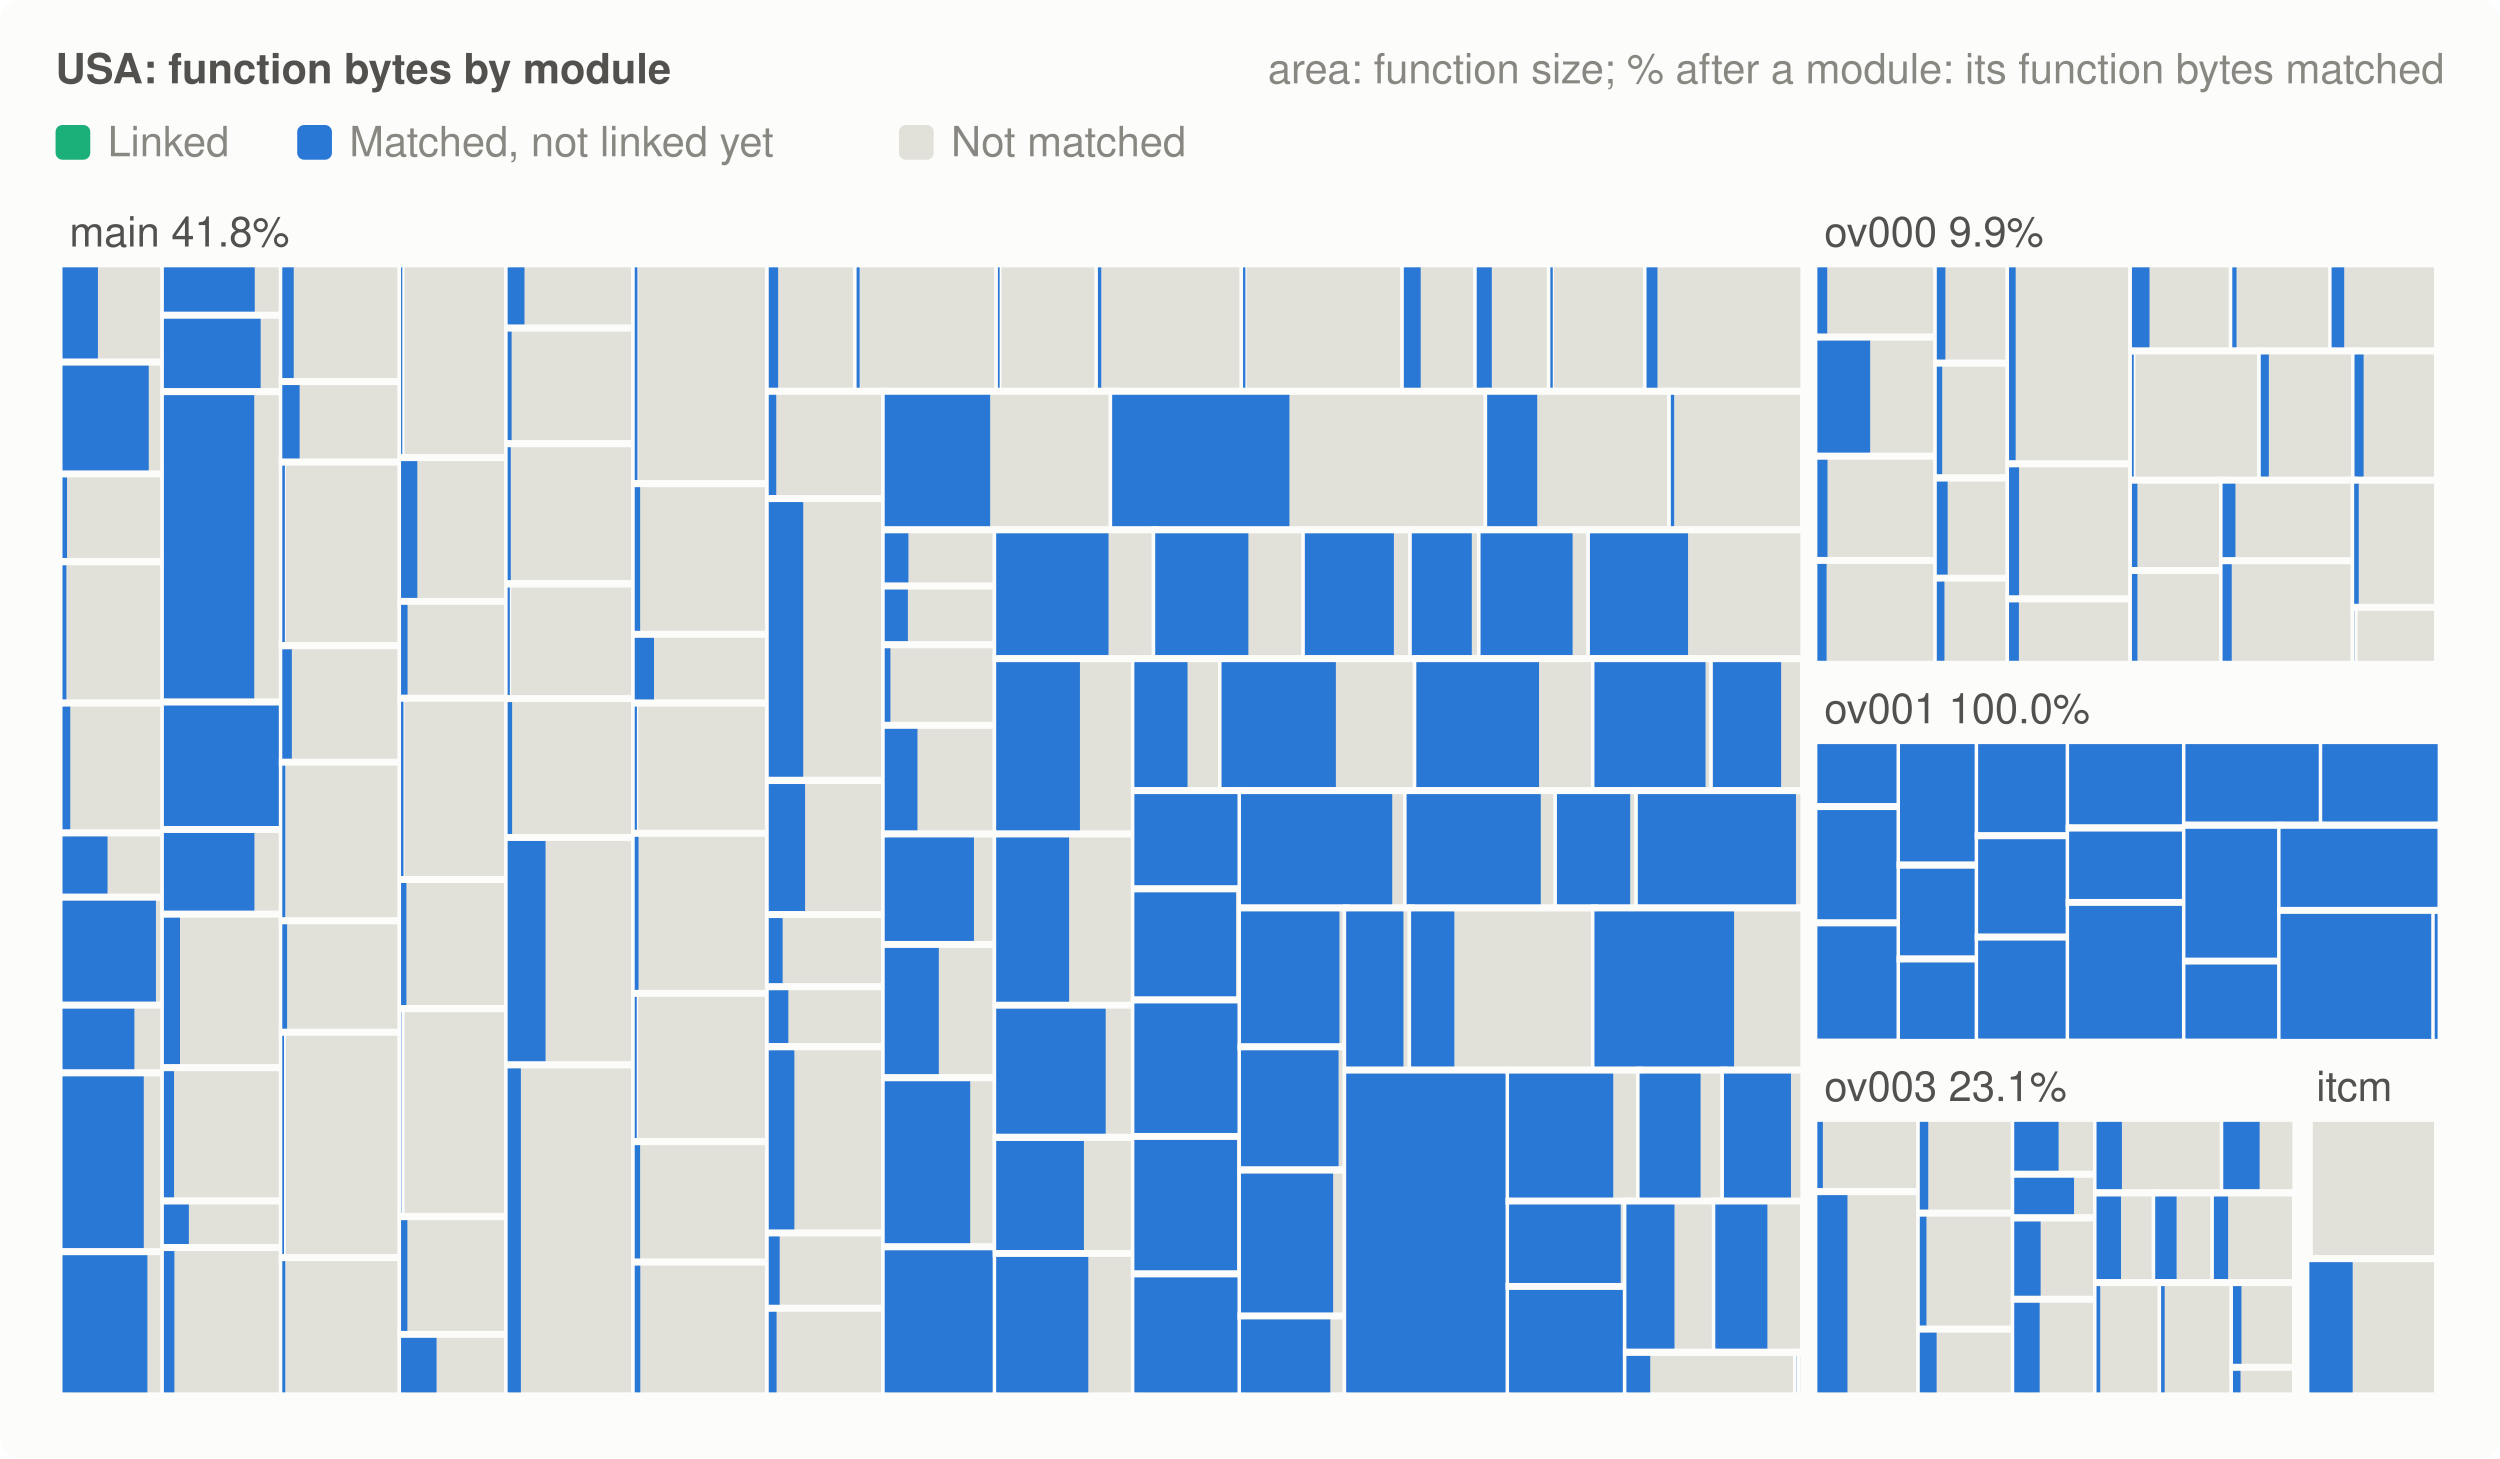
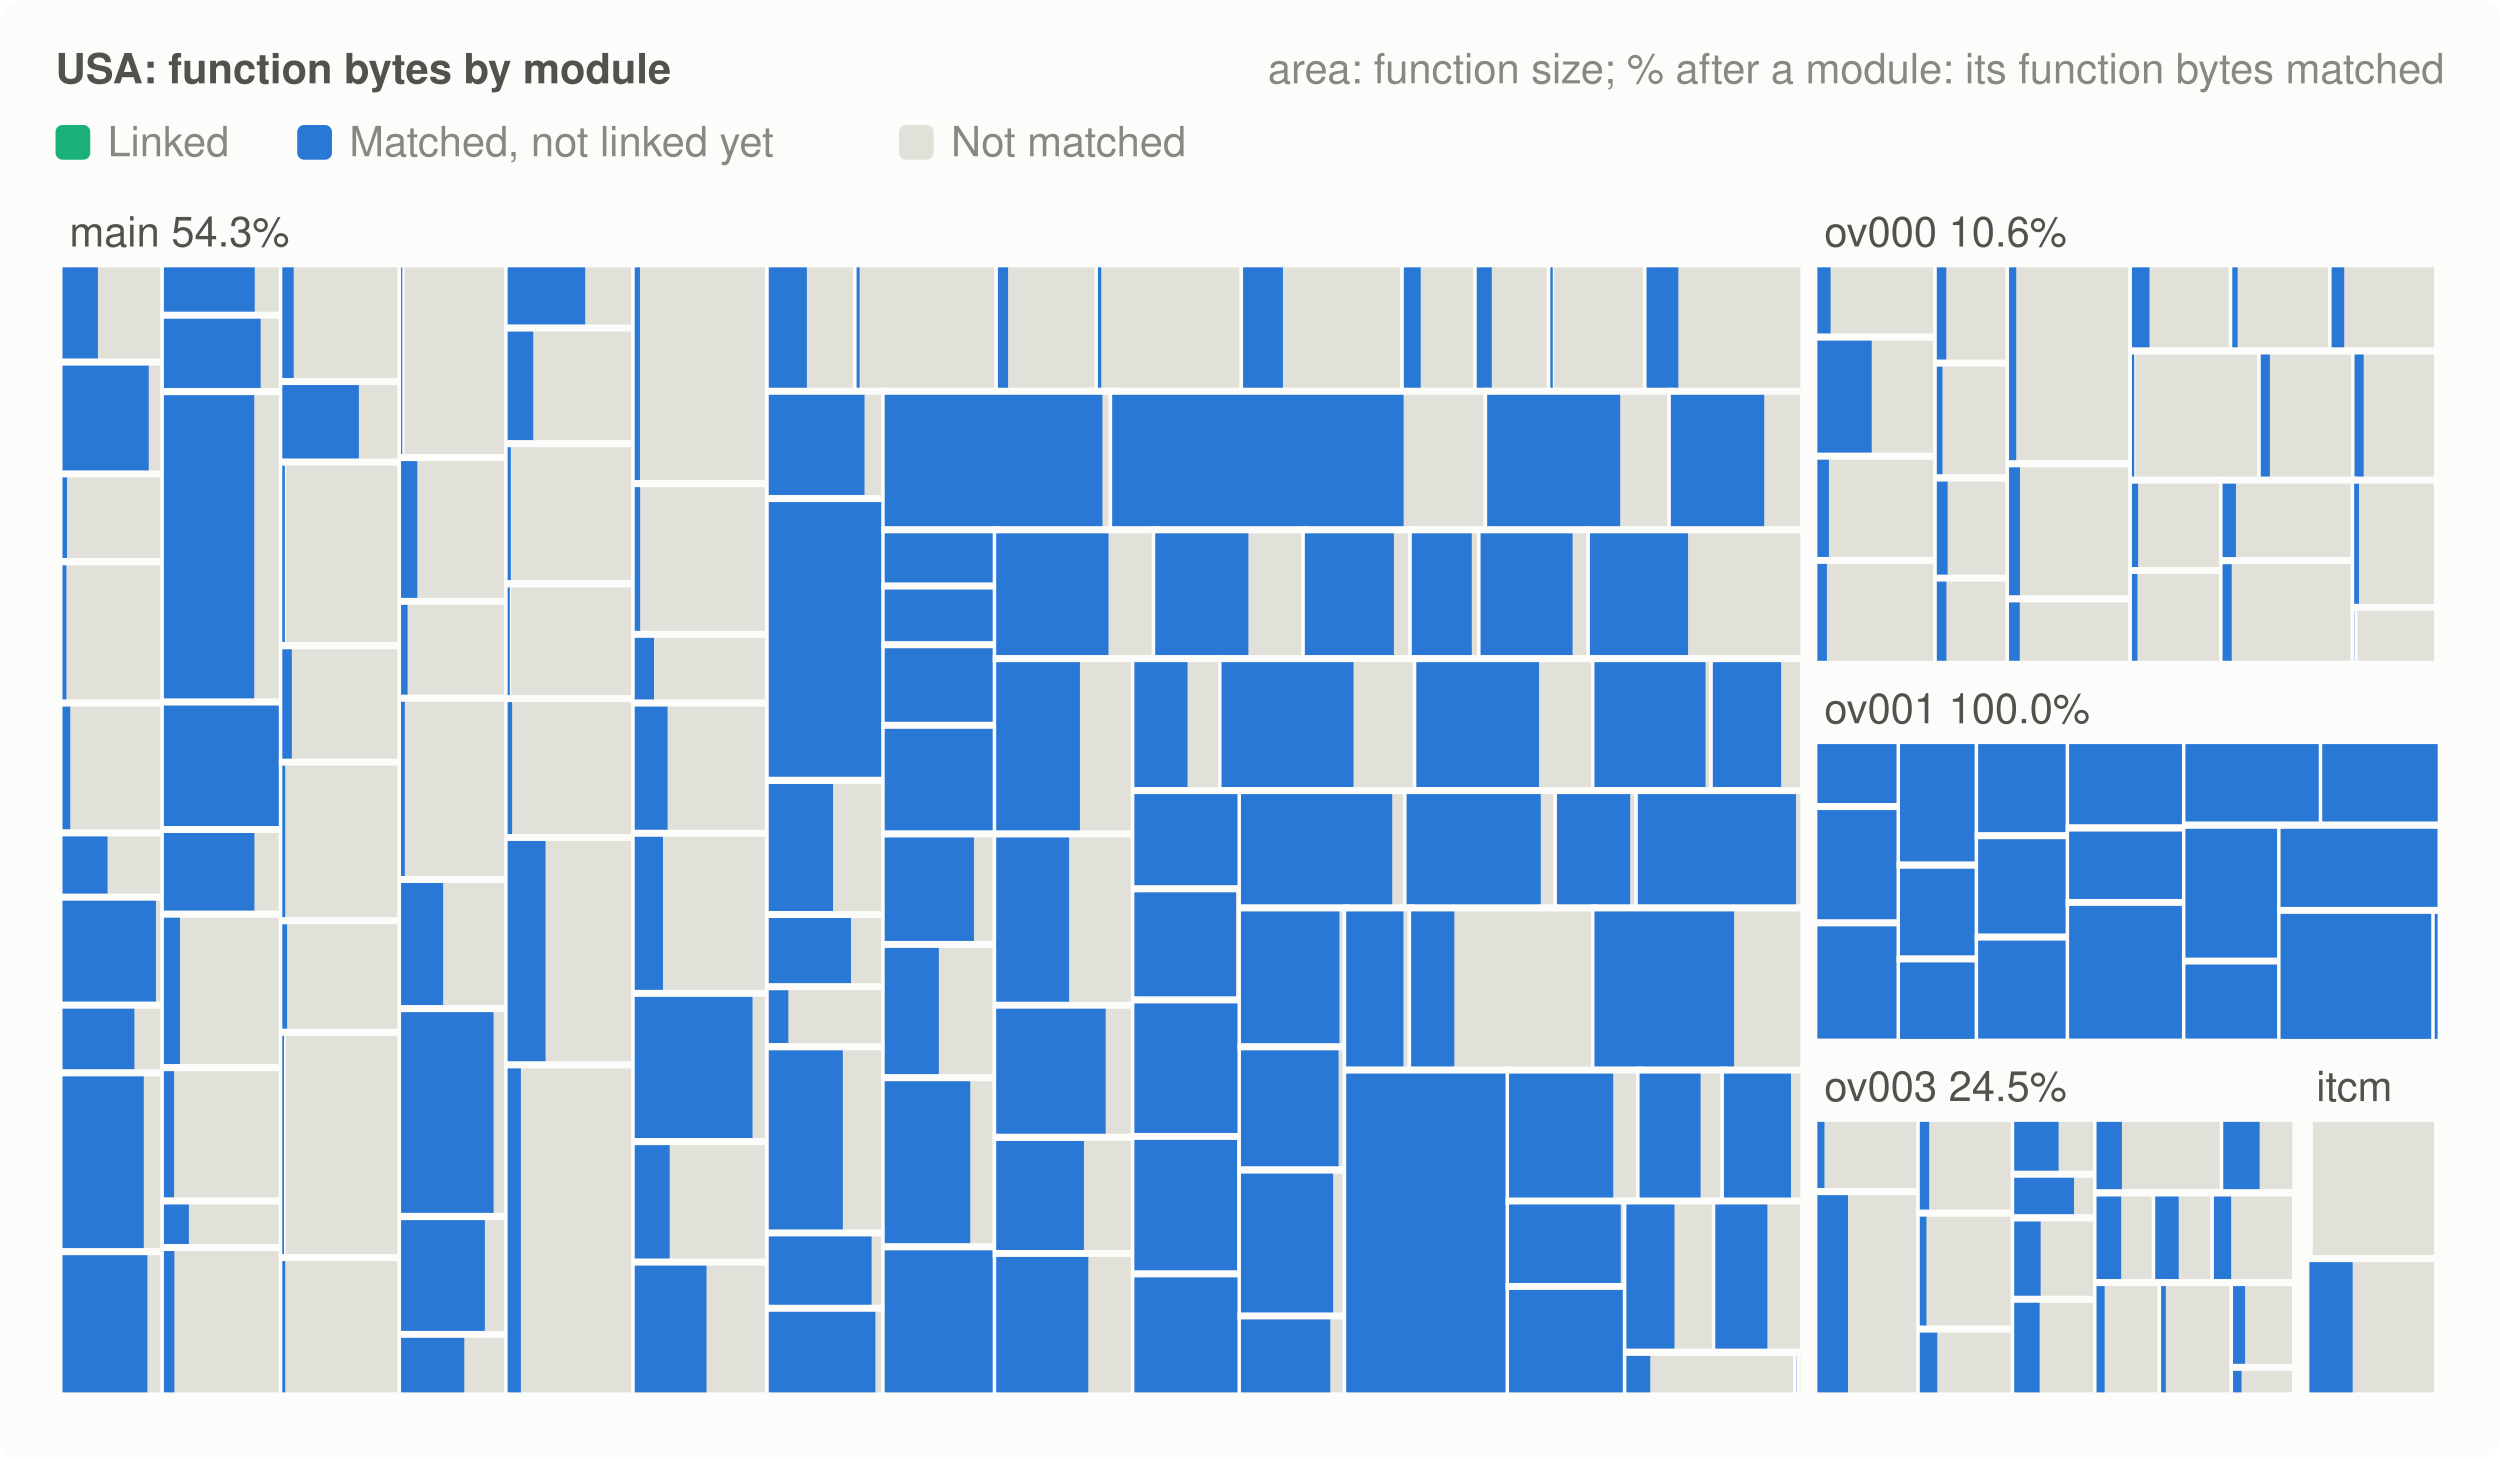
<svg xmlns="http://www.w3.org/2000/svg" viewBox="0 0 720 420" width="720" height="420" role="img" aria-label="Matched and linked code by module (USA)">
  <style>.bg{fill:#fcfcfb}.lbl{fill:#52514e}.muted{fill:#898781}.todo{fill:#e1e0d9}.gap{stroke:#fcfcfb}.matched{fill:#2a78d6}.linked{fill:#1baf7a}@media (prefers-color-scheme: dark){.bg{fill:#1a1a19}.lbl{fill:#c3c2b7}.muted{fill:#898781}.todo{fill:#2c2c2a}.gap{stroke:#1a1a19}.matched{fill:#3987e5}.linked{fill:#199e70}}text{font:12px -apple-system,BlinkMacSystemFont,'Segoe UI',Helvetica,Arial,sans-serif}.head{font-weight:600}</style>
  <rect class="bg" width="720" height="420" rx="6" />
  <text class="lbl head" x="16" y="24">USA: function bytes by module</text>
  <text class="muted" x="704" y="24" text-anchor="end">area: function size; % after a module: its function bytes matched</text>
  <rect class="linked" x="16" y="36" width="10" height="10" rx="2" />
  <text class="muted" x="31" y="45">Linked</text>
  <rect class="matched" x="85.6" y="36" width="10" height="10" rx="2" />
  <text class="muted" x="100.6" y="45">Matched, not linked yet</text>
  <rect class="todo" x="258.9" y="36" width="10" height="10" rx="2" />
  <text class="muted" x="273.9" y="45">Not matched</text>
  <rect class="todo gap" x="18.0" y="76.0" width="29.2" height="28.3" stroke-width="2" />
  <rect class="matched" x="18.0" y="77.0" width="10.20" height="26.3" />
  <rect class="todo gap" x="18.0" y="104.3" width="29.2" height="32.3" stroke-width="2" />
  <rect class="matched" x="18.0" y="105.3" width="24.84" height="30.3" />
  <rect class="todo gap" x="18.0" y="136.5" width="29.2" height="25.2" stroke-width="2" />
  <rect class="matched" x="18.0" y="137.5" width="1.30" height="23.2" />
  <rect class="todo gap" x="18.0" y="161.8" width="29.2" height="40.7" stroke-width="2" />
  <rect class="matched" x="18.0" y="162.8" width="1.12" height="38.7" />
  <rect class="todo gap" x="18.0" y="202.5" width="29.2" height="37.4" stroke-width="2" />
  <rect class="matched" x="18.0" y="203.5" width="2.23" height="35.4" />
  <rect class="todo gap" x="18.0" y="239.9" width="29.2" height="18.5" stroke-width="2" />
  <rect class="matched" x="18.0" y="240.9" width="12.97" height="16.5" />
  <rect class="todo gap" x="18.0" y="258.4" width="29.2" height="31.1" stroke-width="2" />
  <rect class="matched" x="18.0" y="259.4" width="26.91" height="29.1" />
  <rect class="todo gap" x="18.0" y="289.5" width="29.2" height="19.5" stroke-width="2" />
  <rect class="matched" x="18.0" y="290.5" width="20.70" height="17.5" />
  <rect class="todo gap" x="18.0" y="309.0" width="29.2" height="51.5" stroke-width="2" />
  <rect class="matched" x="18.0" y="310.0" width="23.41" height="49.5" />
  <rect class="todo gap" x="18.0" y="360.5" width="29.2" height="41.5" stroke-width="2" />
  <rect class="matched" x="18.0" y="361.5" width="24.45" height="39.5" />
  <rect class="todo gap" x="47.2" y="76.0" width="34.1" height="14.8" stroke-width="2" />
  <rect class="matched" x="47.2" y="77.0" width="26.17" height="12.8" />
  <rect class="todo gap" x="47.2" y="90.8" width="34.1" height="22.0" stroke-width="2" />
  <rect class="matched" x="47.2" y="91.8" width="27.87" height="20.0" />
  <rect class="todo gap" x="47.2" y="112.8" width="34.1" height="89.4" stroke-width="2" />
  <rect class="matched" x="47.2" y="113.8" width="26.02" height="87.4" />
  <rect class="todo gap" x="47.2" y="202.2" width="34.1" height="36.7" stroke-width="2" />
  <rect class="matched" x="47.2" y="203.2" width="33.57" height="34.7" />
  <rect class="todo gap" x="47.2" y="238.9" width="34.1" height="24.4" stroke-width="2" />
  <rect class="matched" x="47.2" y="239.9" width="26.07" height="22.4" />
  <rect class="todo gap" x="47.2" y="263.3" width="34.1" height="44.2" stroke-width="2" />
  <rect class="matched" x="47.2" y="264.3" width="4.64" height="42.2" />
  <rect class="todo gap" x="47.2" y="307.5" width="34.1" height="38.4" stroke-width="2" />
  <rect class="matched" x="47.2" y="308.5" width="2.93" height="36.4" />
  <rect class="todo gap" x="47.2" y="345.9" width="34.1" height="13.4" stroke-width="2" />
  <rect class="matched" x="47.2" y="346.9" width="7.19" height="11.4" />
  <rect class="todo gap" x="47.2" y="359.3" width="34.1" height="42.7" stroke-width="2" />
  <rect class="matched" x="47.2" y="360.3" width="3.02" height="40.7" />
  <rect class="todo gap" x="81.3" y="76.0" width="34.2" height="33.9" stroke-width="2" />
  <rect class="matched" x="81.3" y="77.0" width="3.29" height="31.9" />
  <rect class="todo gap" x="81.3" y="109.9" width="34.2" height="23.2" stroke-width="2" />
-   <rect class="matched" x="81.3" y="110.9" width="4.99" height="21.2" />
+   <rect class="matched" x="81.3" y="110.9" width="22.06" height="21.2" />
  <rect class="todo gap" x="81.3" y="133.1" width="34.2" height="52.8" stroke-width="2" />
  <rect class="matched" x="81.3" y="134.1" width="0.75" height="50.8" />
  <rect class="todo gap" x="81.3" y="186.0" width="34.2" height="33.6" stroke-width="2" />
  <rect class="matched" x="81.3" y="187.0" width="2.75" height="31.6" />
  <rect class="todo gap" x="81.3" y="219.5" width="34.2" height="45.7" stroke-width="2" />
  <rect class="matched" x="81.3" y="220.5" width="0.88" height="43.7" />
  <rect class="todo gap" x="81.3" y="265.2" width="34.2" height="32.1" stroke-width="2" />
  <rect class="matched" x="81.3" y="266.2" width="1.38" height="30.1" />
  <rect class="todo gap" x="81.3" y="297.3" width="34.2" height="64.9" stroke-width="2" />
  <rect class="matched" x="81.3" y="298.3" width="0.50" height="62.9" />
  <rect class="todo gap" x="81.3" y="362.2" width="34.2" height="39.8" stroke-width="2" />
  <rect class="matched" x="81.3" y="363.2" width="0.88" height="37.8" />
  <rect class="todo gap" x="115.5" y="76.0" width="30.7" height="55.8" stroke-width="2" />
  <rect class="matched" x="115.5" y="77.0" width="0.36" height="53.8" />
  <rect class="todo gap" x="115.5" y="131.8" width="30.7" height="41.5" stroke-width="2" />
  <rect class="matched" x="115.5" y="132.8" width="4.69" height="39.5" />
  <rect class="todo gap" x="115.5" y="173.2" width="30.7" height="27.9" stroke-width="2" />
  <rect class="matched" x="115.5" y="174.2" width="1.88" height="25.9" />
  <rect class="todo gap" x="115.5" y="201.1" width="30.7" height="52.2" stroke-width="2" />
-   <rect class="matched" x="115.5" y="202.1" width="0.70" height="50.2" />
+   <rect class="matched" x="115.5" y="202.1" width="1.09" height="50.2" />
  <rect class="todo gap" x="115.5" y="253.3" width="30.7" height="37.2" stroke-width="2" />
-   <rect class="matched" x="115.5" y="254.3" width="1.55" height="35.2" />
+   <rect class="matched" x="115.5" y="254.3" width="12.12" height="35.2" />
  <rect class="todo gap" x="115.5" y="290.5" width="30.7" height="59.8" stroke-width="2" />
-   <rect class="matched" x="115.5" y="291.5" width="0.11" height="57.8" />
+   <rect class="matched" x="115.5" y="291.5" width="26.65" height="57.8" />
  <rect class="todo gap" x="115.5" y="350.4" width="30.7" height="34.0" stroke-width="2" />
-   <rect class="matched" x="115.5" y="351.4" width="1.83" height="32.0" />
+   <rect class="matched" x="115.5" y="351.4" width="24.15" height="32.0" />
  <rect class="todo gap" x="115.5" y="384.3" width="30.7" height="17.7" stroke-width="2" />
-   <rect class="matched" x="115.5" y="385.3" width="10.23" height="15.7" />
+   <rect class="matched" x="115.5" y="385.3" width="18.21" height="15.7" />
  <rect class="todo gap" x="146.2" y="76.0" width="36.6" height="18.5" stroke-width="2" />
-   <rect class="matched" x="146.2" y="77.0" width="4.85" height="16.5" />
+   <rect class="matched" x="146.2" y="77.0" width="22.33" height="16.5" />
  <rect class="todo gap" x="146.2" y="94.5" width="36.6" height="33.3" stroke-width="2" />
-   <rect class="matched" x="146.2" y="95.5" width="1.15" height="31.3" />
+   <rect class="matched" x="146.2" y="95.5" width="7.37" height="31.3" />
  <rect class="todo gap" x="146.2" y="127.8" width="36.6" height="40.3" stroke-width="2" />
  <rect class="matched" x="146.2" y="128.8" width="0.92" height="38.3" />
  <rect class="todo gap" x="146.2" y="168.2" width="36.6" height="33.0" stroke-width="2" />
  <rect class="matched" x="146.2" y="169.2" width="0.63" height="31.0" />
  <rect class="todo gap" x="146.2" y="201.2" width="36.6" height="40.0" stroke-width="2" />
  <rect class="matched" x="146.2" y="202.2" width="1.29" height="38.0" />
  <rect class="todo gap" x="146.2" y="241.2" width="36.6" height="65.5" stroke-width="2" />
  <rect class="matched" x="146.2" y="242.2" width="10.92" height="63.5" />
  <rect class="todo gap" x="146.2" y="306.7" width="36.6" height="95.3" stroke-width="2" />
  <rect class="matched" x="146.2" y="307.7" width="3.81" height="93.3" />
  <rect class="todo gap" x="182.8" y="76.0" width="38.5" height="63.3" stroke-width="2" />
-   <rect class="matched" x="182.8" y="77.0" width="0.78" height="61.3" />
+   <rect class="matched" x="182.8" y="77.0" width="1.51" height="61.3" />
  <rect class="todo gap" x="182.8" y="139.3" width="38.5" height="43.4" stroke-width="2" />
  <rect class="matched" x="182.8" y="140.3" width="1.56" height="41.4" />
  <rect class="todo gap" x="182.8" y="182.7" width="38.5" height="19.8" stroke-width="2" />
  <rect class="matched" x="182.8" y="183.7" width="5.55" height="17.8" />
  <rect class="todo gap" x="182.8" y="202.5" width="38.5" height="37.5" stroke-width="2" />
-   <rect class="matched" x="182.8" y="203.5" width="0.63" height="35.5" />
+   <rect class="matched" x="182.8" y="203.5" width="9.46" height="35.5" />
  <rect class="todo gap" x="182.8" y="240.0" width="38.5" height="46.1" stroke-width="2" />
-   <rect class="matched" x="182.8" y="241.0" width="1.10" height="44.1" />
+   <rect class="matched" x="182.8" y="241.0" width="8.14" height="44.1" />
  <rect class="todo gap" x="182.8" y="286.1" width="38.5" height="42.7" stroke-width="2" />
-   <rect class="matched" x="182.8" y="287.1" width="0.58" height="40.7" />
+   <rect class="matched" x="182.8" y="287.1" width="33.92" height="40.7" />
  <rect class="todo gap" x="182.8" y="328.8" width="38.5" height="34.7" stroke-width="2" />
-   <rect class="matched" x="182.8" y="329.8" width="1.55" height="32.7" />
+   <rect class="matched" x="182.8" y="329.8" width="10.07" height="32.7" />
  <rect class="todo gap" x="182.8" y="363.5" width="38.5" height="38.5" stroke-width="2" />
-   <rect class="matched" x="182.8" y="364.5" width="1.60" height="36.5" />
+   <rect class="matched" x="182.8" y="364.5" width="20.67" height="36.5" />
  <rect class="todo gap" x="221.4" y="76.0" width="25.3" height="36.7" stroke-width="2" />
-   <rect class="matched" x="221.4" y="77.0" width="2.70" height="34.7" />
+   <rect class="matched" x="221.4" y="77.0" width="10.98" height="34.7" />
  <rect class="todo gap" x="246.7" y="76.0" width="40.7" height="36.7" stroke-width="2" />
  <rect class="matched" x="246.7" y="77.0" width="0.89" height="34.7" />
  <rect class="todo gap" x="287.4" y="76.0" width="28.9" height="36.7" stroke-width="2" />
-   <rect class="matched" x="287.4" y="77.0" width="0.50" height="34.7" />
+   <rect class="matched" x="287.4" y="77.0" width="2.93" height="34.7" />
  <rect class="todo gap" x="316.2" y="76.0" width="41.8" height="36.7" stroke-width="2" />
  <rect class="matched" x="316.2" y="77.0" width="0.98" height="34.7" />
  <rect class="todo gap" x="358.0" y="76.0" width="46.3" height="36.7" stroke-width="2" />
-   <rect class="matched" x="358.0" y="77.0" width="0.67" height="34.7" />
+   <rect class="matched" x="358.0" y="77.0" width="11.49" height="34.7" />
  <rect class="todo gap" x="404.3" y="76.0" width="21.0" height="36.7" stroke-width="2" />
  <rect class="matched" x="404.3" y="77.0" width="4.86" height="34.7" />
  <rect class="todo gap" x="425.3" y="76.0" width="21.2" height="36.7" stroke-width="2" />
  <rect class="matched" x="425.3" y="77.0" width="4.34" height="34.7" />
  <rect class="todo gap" x="446.5" y="76.0" width="27.7" height="36.7" stroke-width="2" />
  <rect class="matched" x="446.5" y="77.0" width="0.70" height="34.7" />
  <rect class="todo gap" x="474.2" y="76.0" width="45.3" height="36.7" stroke-width="2" />
-   <rect class="matched" x="474.2" y="77.0" width="3.15" height="34.7" />
+   <rect class="matched" x="474.2" y="77.0" width="9.16" height="34.7" />
  <rect class="todo gap" x="221.4" y="112.7" width="33.4" height="30.9" stroke-width="2" />
-   <rect class="matched" x="221.4" y="113.7" width="2.16" height="28.9" />
+   <rect class="matched" x="221.4" y="113.7" width="27.58" height="28.9" />
  <rect class="todo gap" x="221.4" y="143.6" width="33.4" height="81.1" stroke-width="2" />
-   <rect class="matched" x="221.4" y="144.6" width="9.93" height="79.1" />
+   <rect class="matched" x="221.4" y="144.6" width="33.43" height="79.1" />
  <rect class="todo gap" x="221.4" y="224.8" width="33.4" height="38.6" stroke-width="2" />
-   <rect class="matched" x="221.4" y="225.8" width="10.46" height="36.6" />
+   <rect class="matched" x="221.4" y="225.8" width="18.51" height="36.6" />
  <rect class="todo gap" x="221.4" y="263.4" width="33.4" height="20.8" stroke-width="2" />
-   <rect class="matched" x="221.4" y="264.4" width="4.00" height="18.8" />
+   <rect class="matched" x="221.4" y="264.4" width="23.68" height="18.8" />
  <rect class="todo gap" x="221.4" y="284.2" width="33.4" height="17.2" stroke-width="2" />
  <rect class="matched" x="221.4" y="285.2" width="5.64" height="15.2" />
  <rect class="todo gap" x="221.4" y="301.5" width="33.4" height="53.7" stroke-width="2" />
-   <rect class="matched" x="221.4" y="302.5" width="7.38" height="51.7" />
+   <rect class="matched" x="221.4" y="302.5" width="21.34" height="51.7" />
  <rect class="todo gap" x="221.4" y="355.1" width="33.4" height="21.7" stroke-width="2" />
-   <rect class="matched" x="221.4" y="356.1" width="3.15" height="19.7" />
+   <rect class="matched" x="221.4" y="356.1" width="29.62" height="19.7" />
  <rect class="todo gap" x="221.4" y="376.8" width="33.4" height="25.2" stroke-width="2" />
-   <rect class="matched" x="221.4" y="377.8" width="2.26" height="23.2" />
+   <rect class="matched" x="221.4" y="377.8" width="30.72" height="23.2" />
  <rect class="todo gap" x="254.8" y="112.7" width="65.5" height="39.9" stroke-width="2" />
-   <rect class="matched" x="254.8" y="113.7" width="30.36" height="37.9" />
+   <rect class="matched" x="254.8" y="113.7" width="62.71" height="37.9" />
  <rect class="todo gap" x="320.3" y="112.7" width="108.0" height="39.9" stroke-width="2" />
-   <rect class="matched" x="320.3" y="113.7" width="51.06" height="37.9" />
+   <rect class="matched" x="320.3" y="113.7" width="83.94" height="37.9" />
  <rect class="todo gap" x="428.3" y="112.7" width="52.9" height="39.9" stroke-width="2" />
-   <rect class="matched" x="428.3" y="113.7" width="14.42" height="37.9" />
+   <rect class="matched" x="428.3" y="113.7" width="38.31" height="37.9" />
  <rect class="todo gap" x="481.2" y="112.7" width="38.2" height="39.9" stroke-width="2" />
-   <rect class="matched" x="481.2" y="113.7" width="0.97" height="37.9" />
+   <rect class="matched" x="481.2" y="113.7" width="26.89" height="37.9" />
  <rect class="todo gap" x="254.8" y="152.6" width="32.1" height="16.2" stroke-width="2" />
-   <rect class="matched" x="254.8" y="153.6" width="6.82" height="14.2" />
+   <rect class="matched" x="254.8" y="153.6" width="32.14" height="14.2" />
  <rect class="todo gap" x="254.8" y="168.8" width="32.1" height="16.9" stroke-width="2" />
-   <rect class="matched" x="254.8" y="169.8" width="6.67" height="14.9" />
+   <rect class="matched" x="254.8" y="169.8" width="32.14" height="14.9" />
  <rect class="todo gap" x="254.8" y="185.7" width="32.1" height="23.2" stroke-width="2" />
-   <rect class="matched" x="254.8" y="186.7" width="1.64" height="21.2" />
+   <rect class="matched" x="254.8" y="186.7" width="32.14" height="21.2" />
  <rect class="todo gap" x="254.8" y="208.9" width="32.1" height="31.3" stroke-width="2" />
-   <rect class="matched" x="254.8" y="209.9" width="9.43" height="29.3" />
+   <rect class="matched" x="254.8" y="209.9" width="32.14" height="29.3" />
  <rect class="todo gap" x="254.8" y="240.2" width="32.1" height="31.8" stroke-width="2" />
  <rect class="matched" x="254.8" y="241.2" width="25.70" height="29.8" />
  <rect class="todo gap" x="254.8" y="272.0" width="32.1" height="38.4" stroke-width="2" />
  <rect class="matched" x="254.8" y="273.0" width="15.58" height="36.4" />
  <rect class="todo gap" x="254.8" y="310.4" width="32.1" height="48.7" stroke-width="2" />
  <rect class="matched" x="254.8" y="311.4" width="24.62" height="46.7" />
  <rect class="todo gap" x="254.8" y="359.1" width="32.1" height="42.9" stroke-width="2" />
  <rect class="matched" x="254.8" y="360.1" width="31.23" height="40.9" />
  <rect class="todo gap" x="286.9" y="152.6" width="45.8" height="37.1" stroke-width="2" />
  <rect class="matched" x="286.9" y="153.6" width="32.35" height="35.1" />
  <rect class="todo gap" x="332.7" y="152.6" width="43.1" height="37.1" stroke-width="2" />
  <rect class="matched" x="332.7" y="153.6" width="26.83" height="35.1" />
  <rect class="todo gap" x="375.8" y="152.6" width="30.8" height="37.1" stroke-width="2" />
  <rect class="matched" x="375.8" y="153.6" width="25.64" height="35.1" />
  <rect class="todo gap" x="406.6" y="152.6" width="19.8" height="37.1" stroke-width="2" />
  <rect class="matched" x="406.6" y="153.6" width="17.28" height="35.1" />
  <rect class="todo gap" x="426.4" y="152.6" width="31.5" height="37.1" stroke-width="2" />
  <rect class="matched" x="426.4" y="153.6" width="26.51" height="35.1" />
  <rect class="todo gap" x="457.9" y="152.6" width="61.6" height="37.1" stroke-width="2" />
  <rect class="matched" x="457.9" y="153.6" width="28.26" height="35.1" />
  <rect class="todo gap" x="286.9" y="189.7" width="39.8" height="50.5" stroke-width="2" />
  <rect class="matched" x="286.9" y="190.7" width="24.12" height="48.5" />
  <rect class="todo gap" x="286.9" y="240.2" width="39.8" height="49.4" stroke-width="2" />
  <rect class="matched" x="286.9" y="241.2" width="21.00" height="47.4" />
  <rect class="todo gap" x="286.9" y="289.5" width="39.8" height="38.0" stroke-width="2" />
  <rect class="matched" x="286.9" y="290.5" width="31.54" height="36.0" />
  <rect class="todo gap" x="286.9" y="327.6" width="39.8" height="33.5" stroke-width="2" />
  <rect class="matched" x="286.9" y="328.6" width="25.27" height="31.5" />
  <rect class="todo gap" x="286.9" y="361.0" width="39.8" height="41.0" stroke-width="2" />
  <rect class="matched" x="286.9" y="362.0" width="26.53" height="39.0" />
  <rect class="todo gap" x="326.7" y="189.7" width="25.1" height="38.0" stroke-width="2" />
  <rect class="matched" x="326.7" y="190.7" width="15.31" height="36.0" />
  <rect class="todo gap" x="351.8" y="189.7" width="56.1" height="38.0" stroke-width="2" />
-   <rect class="matched" x="351.8" y="190.7" width="32.93" height="36.0" />
+   <rect class="matched" x="351.8" y="190.7" width="38.02" height="36.0" />
  <rect class="todo gap" x="407.9" y="189.7" width="51.3" height="38.0" stroke-width="2" />
  <rect class="matched" x="407.9" y="190.7" width="35.34" height="36.0" />
  <rect class="todo gap" x="459.2" y="189.7" width="34.1" height="38.0" stroke-width="2" />
  <rect class="matched" x="459.2" y="190.7" width="32.00" height="36.0" />
  <rect class="todo gap" x="493.3" y="189.7" width="26.1" height="38.0" stroke-width="2" />
  <rect class="matched" x="493.3" y="190.7" width="19.66" height="36.0" />
  <rect class="todo gap" x="326.7" y="227.7" width="30.7" height="28.3" stroke-width="2" />
  <rect class="matched" x="326.7" y="228.7" width="29.88" height="26.3" />
  <rect class="todo gap" x="326.7" y="256.0" width="30.7" height="32.0" stroke-width="2" />
  <rect class="matched" x="326.7" y="257.0" width="29.27" height="30.0" />
  <rect class="todo gap" x="326.7" y="288.0" width="30.7" height="39.3" stroke-width="2" />
  <rect class="matched" x="326.7" y="289.0" width="30.68" height="37.3" />
  <rect class="todo gap" x="326.7" y="327.3" width="30.7" height="39.6" stroke-width="2" />
  <rect class="matched" x="326.7" y="328.3" width="29.59" height="37.6" />
  <rect class="todo gap" x="326.7" y="366.9" width="30.7" height="35.1" stroke-width="2" />
  <rect class="matched" x="326.7" y="367.9" width="30.68" height="33.1" />
  <rect class="todo gap" x="357.4" y="227.7" width="47.7" height="33.8" stroke-width="2" />
  <rect class="matched" x="357.4" y="228.7" width="43.56" height="31.8" />
  <rect class="todo gap" x="405.1" y="227.7" width="43.3" height="33.8" stroke-width="2" />
  <rect class="matched" x="405.1" y="228.7" width="38.64" height="31.8" />
  <rect class="todo gap" x="448.4" y="227.7" width="23.3" height="33.8" stroke-width="2" />
  <rect class="matched" x="448.4" y="228.7" width="21.09" height="31.8" />
  <rect class="todo gap" x="471.7" y="227.7" width="47.8" height="33.8" stroke-width="2" />
  <rect class="matched" x="471.7" y="228.7" width="45.54" height="31.8" />
  <rect class="todo gap" x="357.4" y="261.5" width="30.3" height="40.0" stroke-width="2" />
  <rect class="matched" x="357.4" y="262.5" width="28.36" height="38.0" />
  <rect class="todo gap" x="357.4" y="301.5" width="30.3" height="35.4" stroke-width="2" />
  <rect class="matched" x="357.4" y="302.5" width="28.11" height="33.4" />
  <rect class="todo gap" x="357.4" y="337.0" width="30.3" height="42.1" stroke-width="2" />
  <rect class="matched" x="357.4" y="338.0" width="26.54" height="40.1" />
  <rect class="todo gap" x="357.4" y="379.0" width="30.3" height="23.0" stroke-width="2" />
  <rect class="matched" x="357.4" y="380.0" width="25.73" height="21.0" />
  <rect class="todo gap" x="387.7" y="261.5" width="18.7" height="46.7" stroke-width="2" />
  <rect class="matched" x="387.7" y="262.5" width="16.49" height="44.7" />
  <rect class="todo gap" x="406.4" y="261.5" width="52.8" height="46.7" stroke-width="2" />
  <rect class="matched" x="406.4" y="262.5" width="12.45" height="44.7" />
  <rect class="todo gap" x="459.2" y="261.5" width="60.3" height="46.7" stroke-width="2" />
  <rect class="matched" x="459.2" y="262.5" width="40.22" height="44.7" />
  <rect class="todo gap" x="387.7" y="308.2" width="46.9" height="93.8" stroke-width="2" />
  <rect class="matched" x="387.7" y="309.2" width="46.55" height="91.8" />
  <rect class="todo gap" x="434.6" y="308.2" width="37.6" height="37.8" stroke-width="2" />
  <rect class="matched" x="434.6" y="309.2" width="30.01" height="35.8" />
  <rect class="todo gap" x="472.2" y="308.2" width="24.3" height="37.8" stroke-width="2" />
  <rect class="matched" x="472.2" y="309.2" width="17.57" height="35.8" />
  <rect class="todo gap" x="496.5" y="308.2" width="23.0" height="37.8" stroke-width="2" />
  <rect class="matched" x="496.5" y="309.2" width="19.30" height="35.8" />
  <rect class="todo gap" x="434.6" y="345.9" width="33.8" height="24.6" stroke-width="2" />
  <rect class="matched" x="434.6" y="346.9" width="32.17" height="22.6" />
  <rect class="todo gap" x="434.6" y="370.5" width="33.8" height="31.5" stroke-width="2" />
  <rect class="matched" x="434.6" y="371.5" width="32.79" height="29.5" />
  <rect class="todo gap" x="468.4" y="345.9" width="25.7" height="43.5" stroke-width="2" />
  <rect class="matched" x="468.4" y="346.9" width="13.85" height="41.5" />
  <rect class="todo gap" x="494.0" y="345.9" width="25.4" height="43.5" stroke-width="2" />
  <rect class="matched" x="494.0" y="346.9" width="15.01" height="41.5" />
  <rect class="todo gap" x="468.4" y="389.5" width="49.0" height="12.5" stroke-width="2" />
  <rect class="matched" x="468.4" y="390.5" width="6.87" height="10.5" />
  <rect class="todo gap" x="517.4" y="389.5" width="2.1" height="12.5" stroke-width="2" />
  <rect class="matched" x="517.4" y="390.5" width="0.08" height="10.5" />
-   <text class="lbl" x="20.0" y="71.0">main 41.8%</text>
+   <text class="lbl" x="20.0" y="71.0">main 54.3%</text>
  <rect class="todo gap" x="523.4" y="76.0" width="34.4" height="21.1" stroke-width="2" />
-   <rect class="matched" x="523.4" y="77.0" width="2.84" height="19.1" />
+   <rect class="matched" x="523.4" y="77.0" width="3.81" height="19.1" />
  <rect class="todo gap" x="523.4" y="97.1" width="34.4" height="34.3" stroke-width="2" />
-   <rect class="matched" x="523.4" y="98.1" width="15.20" height="32.3" />
+   <rect class="matched" x="523.4" y="98.1" width="15.66" height="32.3" />
  <rect class="todo gap" x="523.4" y="131.4" width="34.4" height="30.1" stroke-width="2" />
-   <rect class="matched" x="523.4" y="132.4" width="2.92" height="28.1" />
+   <rect class="matched" x="523.4" y="132.4" width="3.33" height="28.1" />
  <rect class="todo gap" x="523.4" y="161.4" width="34.4" height="29.9" stroke-width="2" />
-   <rect class="matched" x="523.4" y="162.4" width="2.66" height="27.9" />
+   <rect class="matched" x="523.4" y="162.4" width="2.75" height="27.9" />
  <rect class="todo gap" x="557.8" y="76.0" width="20.8" height="28.6" stroke-width="2" />
-   <rect class="matched" x="557.8" y="77.0" width="2.47" height="26.6" />
+   <rect class="matched" x="557.8" y="77.0" width="2.73" height="26.6" />
  <rect class="todo gap" x="557.8" y="104.6" width="20.8" height="33.0" stroke-width="2" />
-   <rect class="matched" x="557.8" y="105.6" width="1.55" height="31.0" />
+   <rect class="matched" x="557.8" y="105.6" width="1.63" height="31.0" />
  <rect class="todo gap" x="557.8" y="137.7" width="20.8" height="28.9" stroke-width="2" />
  <rect class="matched" x="557.8" y="138.7" width="3.12" height="26.9" />
  <rect class="todo gap" x="557.8" y="166.5" width="20.8" height="24.8" stroke-width="2" />
-   <rect class="matched" x="557.8" y="167.5" width="2.20" height="22.8" />
+   <rect class="matched" x="557.8" y="167.5" width="2.77" height="22.8" />
  <rect class="todo gap" x="578.6" y="76.0" width="35.3" height="57.6" stroke-width="2" />
-   <rect class="matched" x="578.6" y="77.0" width="1.91" height="55.6" />
+   <rect class="matched" x="578.6" y="77.0" width="2.07" height="55.6" />
  <rect class="todo gap" x="578.6" y="133.6" width="35.3" height="38.9" stroke-width="2" />
-   <rect class="matched" x="578.6" y="134.6" width="2.89" height="36.9" />
+   <rect class="matched" x="578.6" y="134.6" width="3.16" height="36.9" />
  <rect class="todo gap" x="578.6" y="172.5" width="35.3" height="18.8" stroke-width="2" />
-   <rect class="matched" x="578.6" y="173.5" width="2.84" height="16.8" />
+   <rect class="matched" x="578.6" y="173.5" width="3.09" height="16.8" />
  <rect class="todo gap" x="614.0" y="76.0" width="28.9" height="25.1" stroke-width="2" />
  <rect class="matched" x="614.0" y="77.0" width="5.06" height="23.1" />
  <rect class="todo gap" x="642.9" y="76.0" width="28.7" height="25.1" stroke-width="2" />
-   <rect class="matched" x="642.9" y="77.0" width="1.22" height="23.1" />
+   <rect class="matched" x="642.9" y="77.0" width="1.53" height="23.1" />
  <rect class="todo gap" x="671.5" y="76.0" width="30.5" height="25.1" stroke-width="2" />
  <rect class="matched" x="671.5" y="77.0" width="3.63" height="23.1" />
  <rect class="todo gap" x="614.0" y="101.1" width="37.1" height="37.2" stroke-width="2" />
-   <rect class="matched" x="614.0" y="102.1" width="0.51" height="35.2" />
+   <rect class="matched" x="614.0" y="102.1" width="0.66" height="35.2" />
  <rect class="todo gap" x="651.1" y="101.1" width="27.1" height="37.2" stroke-width="2" />
-   <rect class="matched" x="651.1" y="102.1" width="2.33" height="35.2" />
+   <rect class="matched" x="651.1" y="102.1" width="2.63" height="35.2" />
  <rect class="todo gap" x="678.1" y="101.1" width="23.9" height="37.2" stroke-width="2" />
-   <rect class="matched" x="678.1" y="102.1" width="2.62" height="35.2" />
+   <rect class="matched" x="678.1" y="102.1" width="2.64" height="35.2" />
  <rect class="todo gap" x="614.0" y="138.3" width="26.1" height="26.0" stroke-width="2" />
-   <rect class="matched" x="614.0" y="139.3" width="1.57" height="24.0" />
+   <rect class="matched" x="614.0" y="139.3" width="1.78" height="24.0" />
  <rect class="todo gap" x="614.0" y="164.3" width="26.1" height="27.0" stroke-width="2" />
  <rect class="matched" x="614.0" y="165.3" width="1.58" height="25.0" />
  <rect class="todo gap" x="640.1" y="138.3" width="37.9" height="23.2" stroke-width="2" />
-   <rect class="matched" x="640.1" y="139.3" width="3.71" height="21.2" />
+   <rect class="matched" x="640.1" y="139.3" width="3.85" height="21.2" />
  <rect class="todo gap" x="640.1" y="161.5" width="37.9" height="29.8" stroke-width="2" />
  <rect class="matched" x="640.1" y="162.5" width="2.64" height="27.8" />
  <rect class="todo gap" x="678.0" y="138.3" width="24.0" height="36.7" stroke-width="2" />
-   <rect class="matched" x="678.0" y="139.3" width="1.32" height="34.7" />
+   <rect class="matched" x="678.0" y="139.3" width="1.39" height="34.7" />
  <rect class="todo gap" x="678.0" y="174.9" width="24.0" height="16.4" stroke-width="2" />
  <rect class="matched" x="678.0" y="175.9" width="0.08" height="14.4" />
-   <text class="lbl" x="525.4" y="71.0">ov000 9.9%</text>
+   <text class="lbl" x="525.4" y="71.0">ov000 10.6%</text>
  <rect class="todo gap" x="523.4" y="213.3" width="23.8" height="19.0" stroke-width="2" />
  <rect class="matched" x="523.4" y="214.3" width="23.78" height="17.0" />
  <rect class="todo gap" x="523.4" y="232.3" width="23.8" height="33.5" stroke-width="2" />
  <rect class="matched" x="523.4" y="233.3" width="23.78" height="31.5" />
  <rect class="todo gap" x="523.4" y="265.8" width="23.8" height="34.3" stroke-width="2" />
  <rect class="matched" x="523.4" y="266.8" width="23.78" height="32.3" />
  <rect class="todo gap" x="547.2" y="213.3" width="22.5" height="35.8" stroke-width="2" />
  <rect class="matched" x="547.2" y="214.3" width="22.51" height="33.8" />
  <rect class="todo gap" x="547.2" y="249.2" width="22.5" height="27.0" stroke-width="2" />
  <rect class="matched" x="547.2" y="250.2" width="22.51" height="25.0" />
  <rect class="todo gap" x="547.2" y="276.2" width="22.5" height="24.0" stroke-width="2" />
  <rect class="matched" x="547.2" y="277.2" width="22.51" height="22.0" />
  <rect class="todo gap" x="569.7" y="213.3" width="26.1" height="27.4" stroke-width="2" />
  <rect class="matched" x="569.7" y="214.3" width="26.12" height="25.4" />
  <rect class="todo gap" x="569.7" y="240.7" width="26.1" height="29.2" stroke-width="2" />
  <rect class="matched" x="569.7" y="241.7" width="26.12" height="27.2" />
  <rect class="todo gap" x="569.7" y="269.9" width="26.1" height="30.2" stroke-width="2" />
  <rect class="matched" x="569.7" y="270.9" width="26.12" height="28.2" />
  <rect class="todo gap" x="595.9" y="213.3" width="33.6" height="25.1" stroke-width="2" />
  <rect class="matched" x="595.9" y="214.3" width="33.56" height="23.1" />
  <rect class="todo gap" x="595.9" y="238.5" width="33.6" height="21.5" stroke-width="2" />
  <rect class="matched" x="595.9" y="239.5" width="33.56" height="19.5" />
  <rect class="todo gap" x="595.9" y="259.9" width="33.6" height="40.2" stroke-width="2" />
  <rect class="matched" x="595.9" y="260.9" width="33.56" height="38.2" />
  <rect class="todo gap" x="629.4" y="213.3" width="39.3" height="24.3" stroke-width="2" />
  <rect class="matched" x="629.4" y="214.3" width="39.33" height="22.3" />
  <rect class="todo gap" x="668.8" y="213.3" width="33.2" height="24.3" stroke-width="2" />
  <rect class="matched" x="668.8" y="214.3" width="33.25" height="22.3" />
  <rect class="todo gap" x="629.4" y="237.7" width="27.4" height="39.2" stroke-width="2" />
  <rect class="matched" x="629.4" y="238.7" width="27.38" height="37.2" />
  <rect class="todo gap" x="629.4" y="276.8" width="27.4" height="23.3" stroke-width="2" />
  <rect class="matched" x="629.4" y="277.8" width="27.38" height="21.3" />
  <rect class="todo gap" x="656.8" y="237.7" width="45.2" height="24.5" stroke-width="2" />
  <rect class="matched" x="656.8" y="238.7" width="45.20" height="22.5" />
  <rect class="todo gap" x="656.8" y="262.2" width="44.4" height="38.0" stroke-width="2" />
  <rect class="matched" x="656.8" y="263.2" width="44.37" height="36.0" />
  <rect class="todo gap" x="701.2" y="262.2" width="0.8" height="38.0" stroke-width="2" />
  <rect class="matched" x="701.2" y="263.2" width="0.83" height="36.0" />
  <text class="lbl" x="525.4" y="208.3">ov001 100.0%</text>
  <rect class="todo gap" x="523.4" y="322.1" width="29.5" height="21.1" stroke-width="2" />
-   <rect class="matched" x="523.4" y="323.1" width="1.59" height="19.1" />
+   <rect class="matched" x="523.4" y="323.1" width="2.04" height="19.1" />
  <rect class="todo gap" x="523.4" y="343.2" width="29.5" height="58.8" stroke-width="2" />
-   <rect class="matched" x="523.4" y="344.2" width="8.67" height="56.8" />
+   <rect class="matched" x="523.4" y="344.2" width="8.82" height="56.8" />
  <rect class="todo gap" x="552.9" y="322.1" width="27.2" height="27.3" stroke-width="2" />
-   <rect class="matched" x="552.9" y="323.1" width="2.43" height="25.3" />
+   <rect class="matched" x="552.9" y="323.1" width="2.70" height="25.3" />
  <rect class="todo gap" x="552.9" y="349.4" width="27.2" height="33.4" stroke-width="2" />
  <rect class="matched" x="552.9" y="350.4" width="1.92" height="31.4" />
  <rect class="todo gap" x="552.9" y="382.8" width="27.2" height="19.2" stroke-width="2" />
-   <rect class="matched" x="552.9" y="383.8" width="4.85" height="17.2" />
+   <rect class="matched" x="552.9" y="383.8" width="5.03" height="17.2" />
  <rect class="todo gap" x="580.1" y="322.1" width="23.7" height="16.1" stroke-width="2" />
  <rect class="matched" x="580.1" y="323.1" width="12.77" height="14.1" />
  <rect class="todo gap" x="580.1" y="338.2" width="23.7" height="12.5" stroke-width="2" />
  <rect class="matched" x="580.1" y="339.2" width="17.22" height="10.5" />
  <rect class="todo gap" x="580.1" y="350.8" width="23.7" height="23.4" stroke-width="2" />
  <rect class="matched" x="580.1" y="351.8" width="7.60" height="21.4" />
  <rect class="todo gap" x="580.1" y="374.2" width="23.7" height="27.8" stroke-width="2" />
  <rect class="matched" x="580.1" y="375.2" width="7.32" height="25.8" />
  <rect class="todo gap" x="603.8" y="322.1" width="36.5" height="21.4" stroke-width="2" />
  <rect class="matched" x="603.8" y="323.1" width="7.31" height="19.4" />
  <rect class="todo gap" x="640.3" y="322.1" width="20.9" height="21.4" stroke-width="2" />
  <rect class="matched" x="640.3" y="323.1" width="10.47" height="19.4" />
  <rect class="todo gap" x="603.8" y="343.6" width="16.9" height="25.8" stroke-width="2" />
-   <rect class="matched" x="603.8" y="344.6" width="7.05" height="23.8" />
+   <rect class="matched" x="603.8" y="344.6" width="7.10" height="23.8" />
  <rect class="todo gap" x="620.7" y="343.6" width="16.9" height="25.8" stroke-width="2" />
-   <rect class="matched" x="620.7" y="344.6" width="6.16" height="23.8" />
+   <rect class="matched" x="620.7" y="344.6" width="6.77" height="23.8" />
  <rect class="todo gap" x="637.6" y="343.6" width="23.5" height="25.8" stroke-width="2" />
-   <rect class="matched" x="637.6" y="344.6" width="4.09" height="23.8" />
+   <rect class="matched" x="637.6" y="344.6" width="4.97" height="23.8" />
  <rect class="todo gap" x="603.8" y="369.4" width="18.6" height="32.6" stroke-width="2" />
-   <rect class="matched" x="603.8" y="370.4" width="1.06" height="30.6" />
+   <rect class="matched" x="603.8" y="370.4" width="2.34" height="30.6" />
  <rect class="todo gap" x="622.4" y="369.4" width="20.7" height="32.6" stroke-width="2" />
-   <rect class="matched" x="622.4" y="370.4" width="1.03" height="30.6" />
+   <rect class="matched" x="622.4" y="370.4" width="1.35" height="30.6" />
  <rect class="todo gap" x="643.1" y="369.4" width="18.0" height="24.4" stroke-width="2" />
-   <rect class="matched" x="643.1" y="370.4" width="2.44" height="22.4" />
+   <rect class="matched" x="643.1" y="370.4" width="3.48" height="22.4" />
  <rect class="todo gap" x="643.1" y="393.8" width="18.0" height="8.2" stroke-width="2" />
-   <rect class="matched" x="643.1" y="394.8" width="2.17" height="6.2" />
-   <text class="lbl" x="525.4" y="317.1">ov003 23.1%</text>
+   <rect class="matched" x="643.1" y="394.8" width="2.46" height="6.2" />
+   <text class="lbl" x="525.4" y="317.1">ov003 24.5%</text>
  <rect class="todo gap" x="665.1" y="322.1" width="36.9" height="40.4" stroke-width="2" />
  <rect class="todo gap" x="665.1" y="362.5" width="36.9" height="39.5" stroke-width="2" />
  <rect class="matched" x="665.1" y="363.5" width="12.47" height="37.5" />
  <text class="lbl" x="667.1" y="317.1">itcm</text>
</svg>
